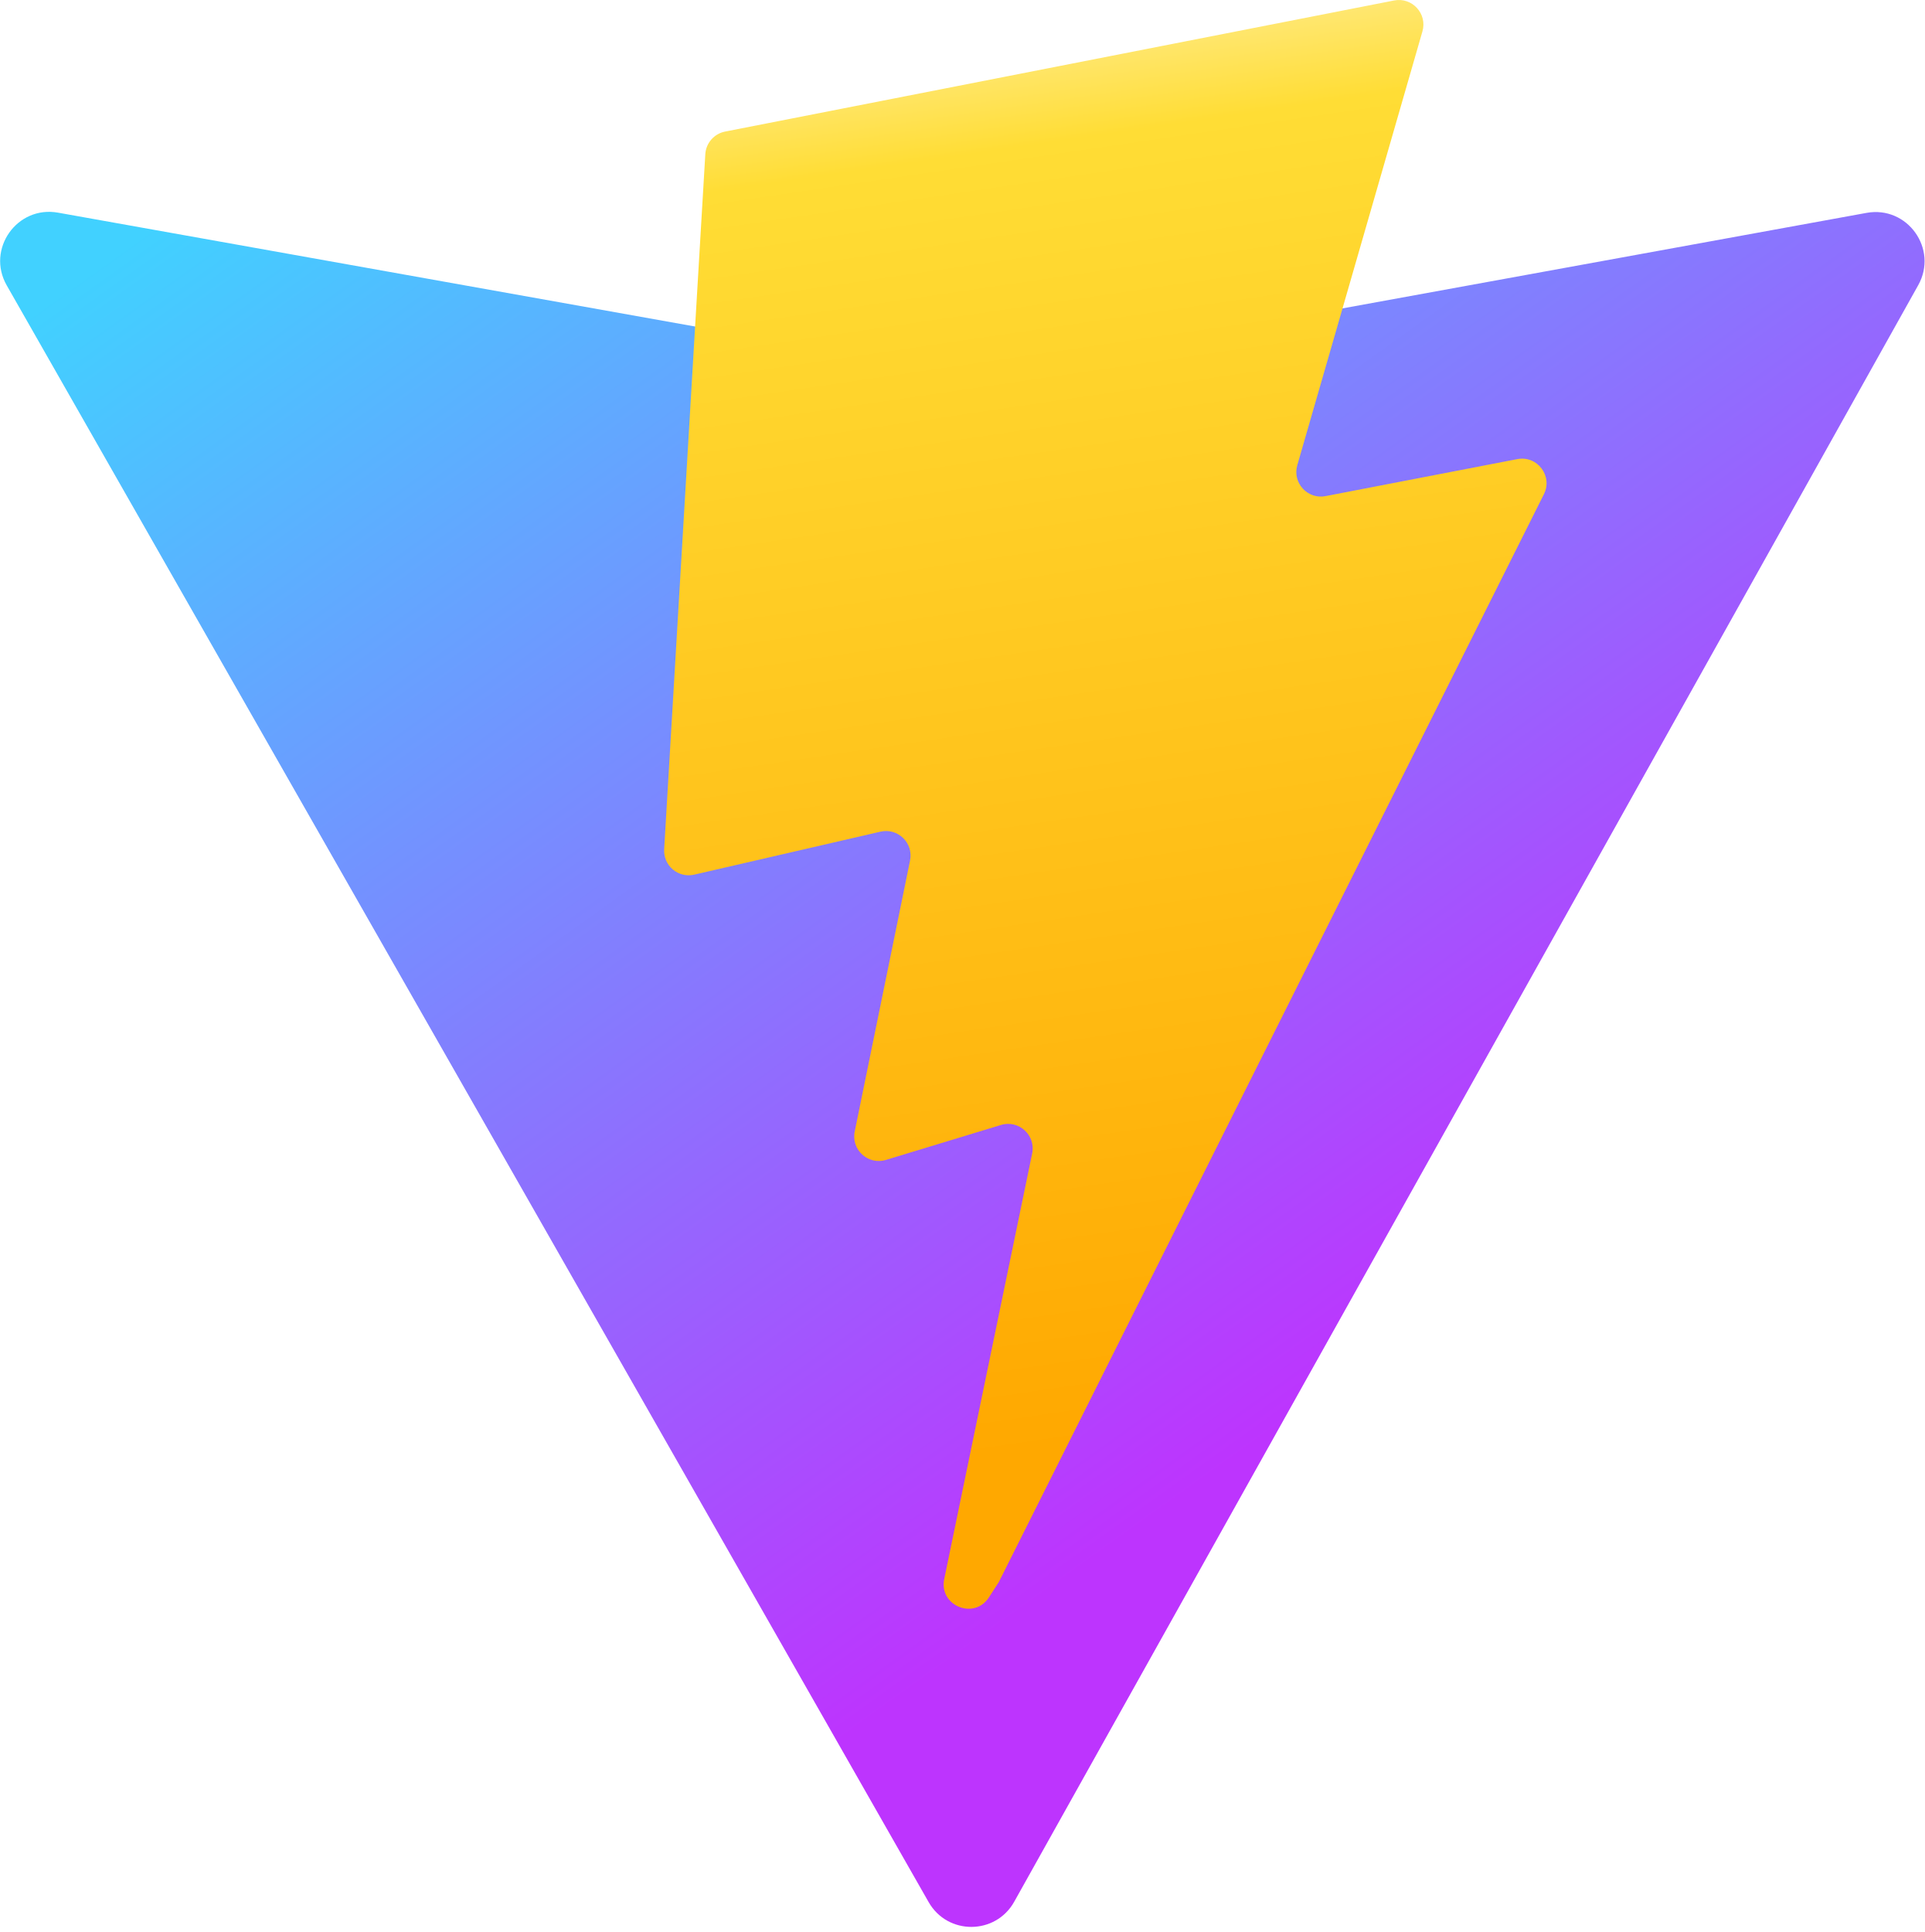
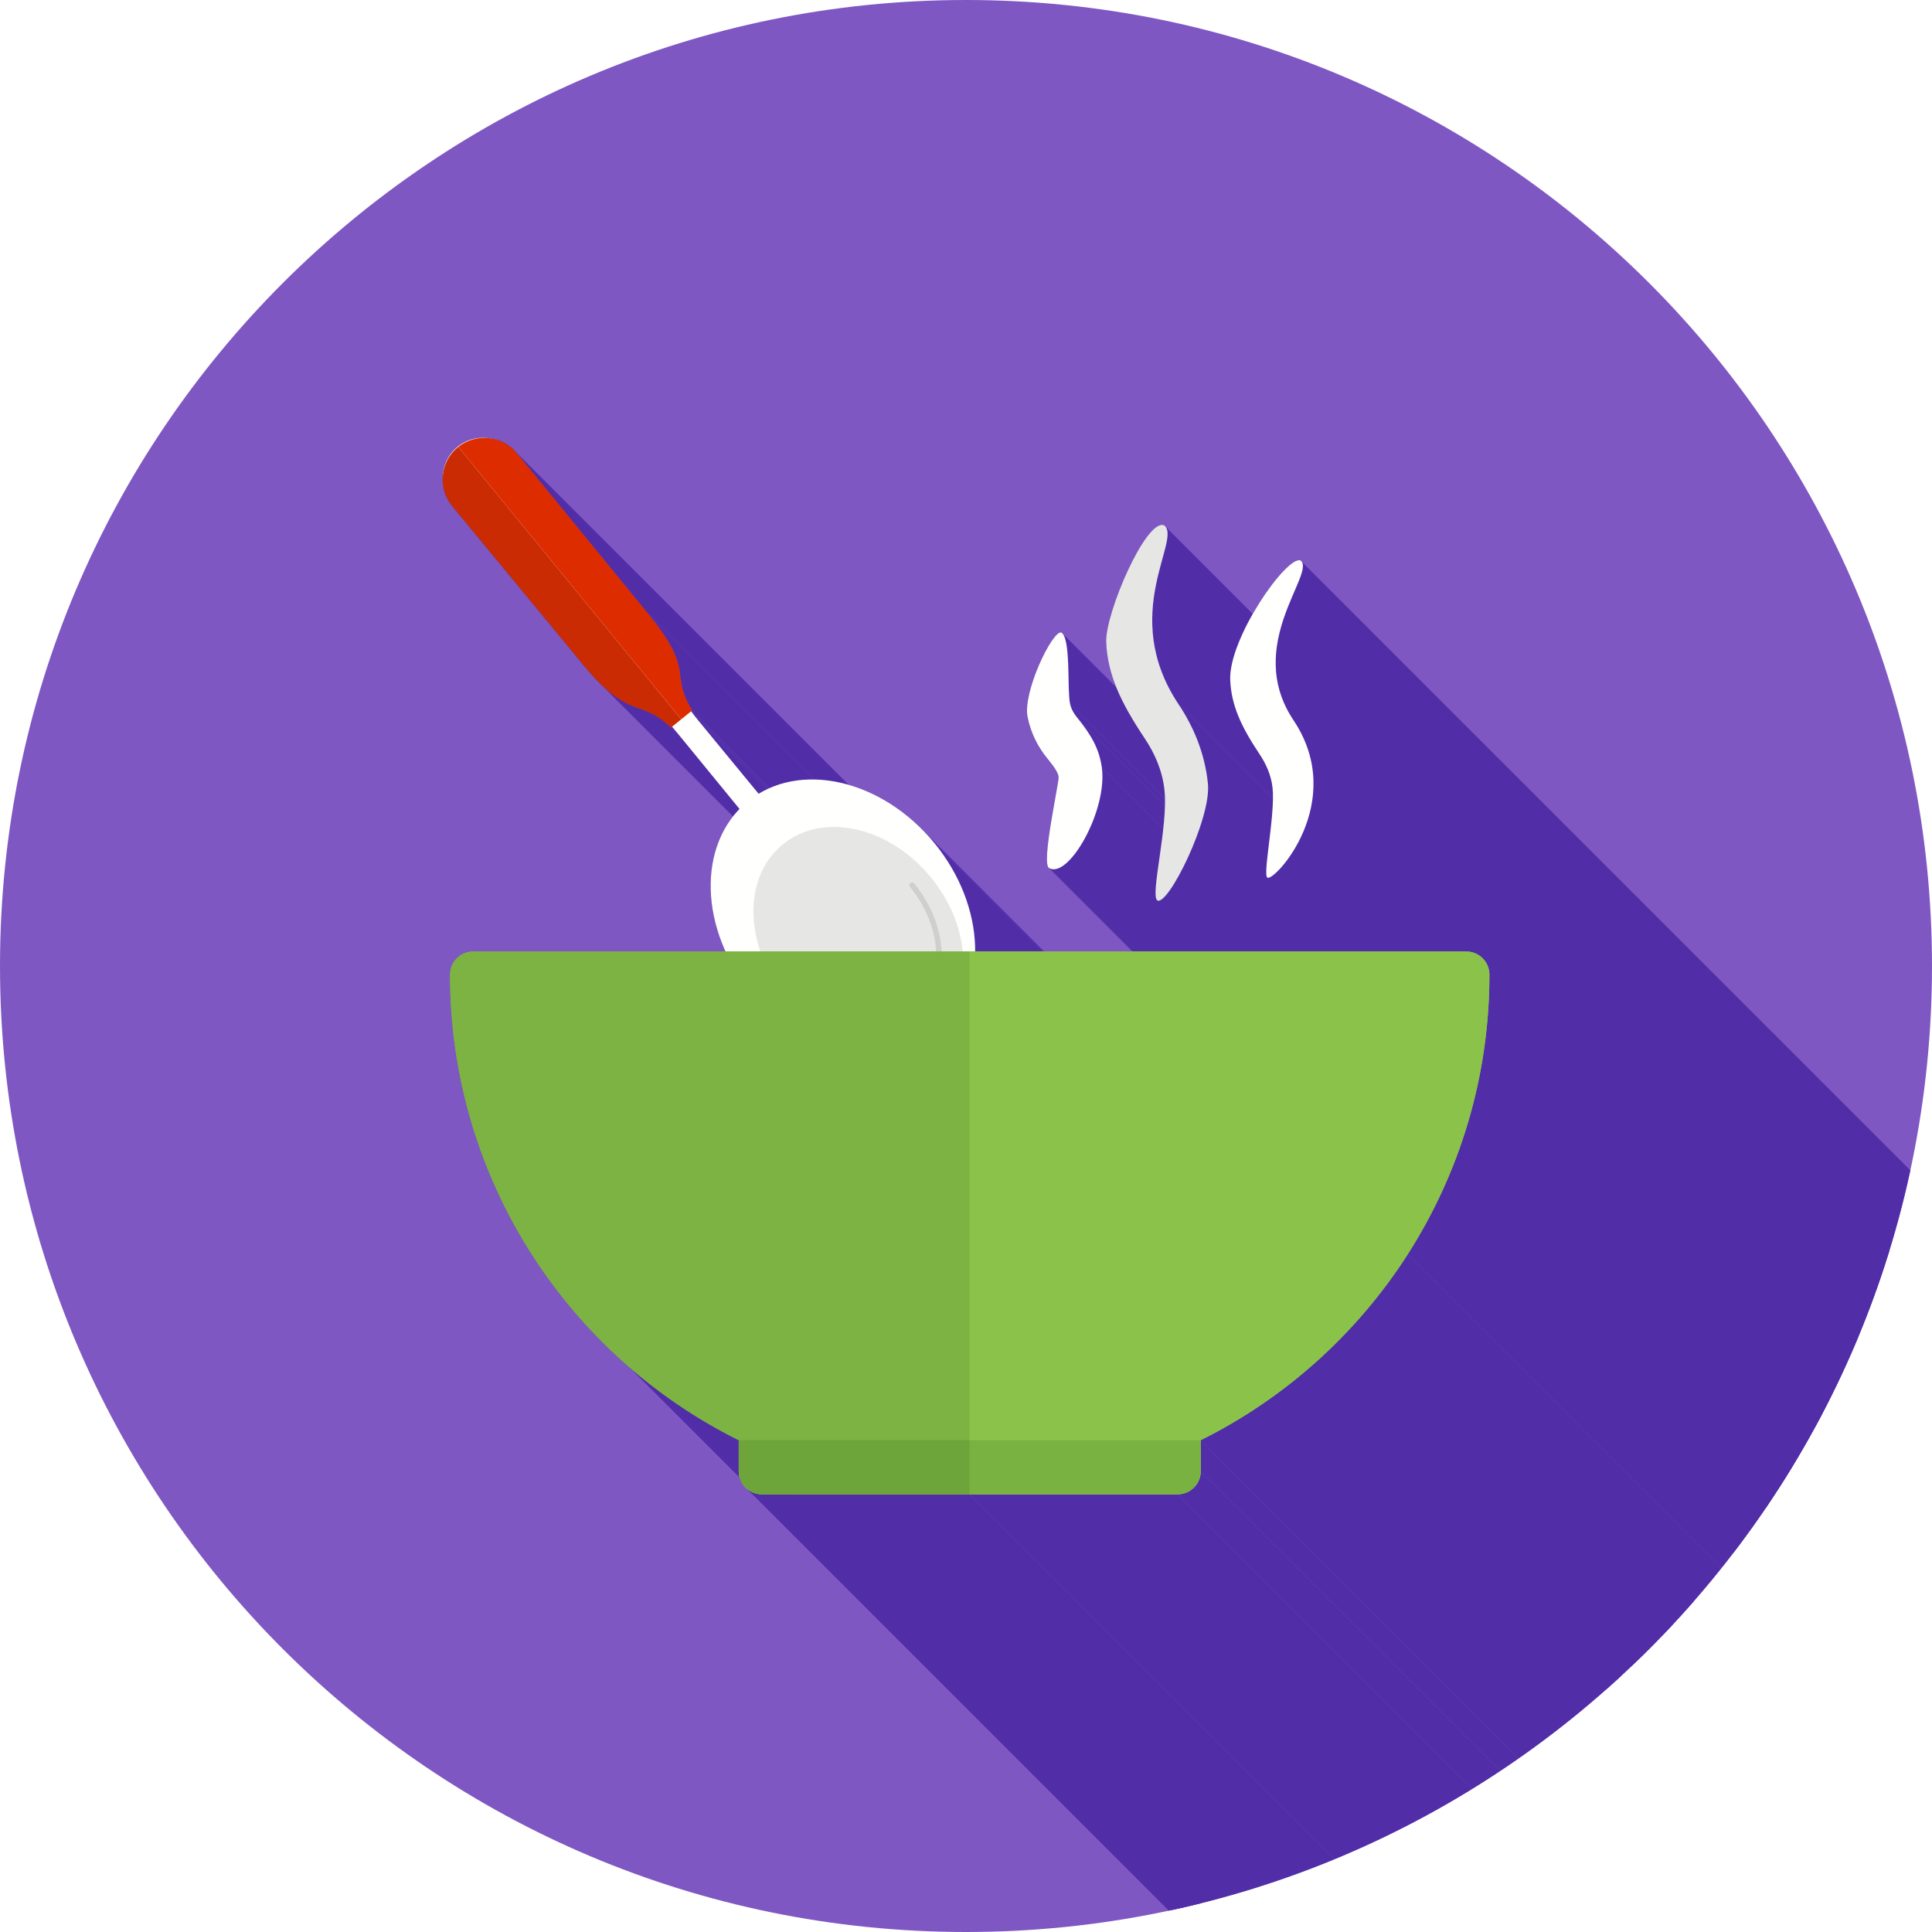
- <svg xmlns="http://www.w3.org/2000/svg" aria-hidden="true" role="img" class="iconify iconify--logos" width="31.88" height="32" preserveAspectRatio="xMidYMid meet" viewBox="0 0 256 257">
+ <svg xmlns="http://www.w3.org/2000/svg" xml:space="preserve" width="2048px" height="2048px" style="shape-rendering:geometricPrecision; text-rendering:geometricPrecision; image-rendering:optimizeQuality; fill-rule:evenodd; clip-rule:evenodd" viewBox="0 0 2048 2048">
  <defs>
-     <linearGradient id="IconifyId1813088fe1fbc01fb466" x1="-.828%" x2="57.636%" y1="7.652%" y2="78.411%">
-       <stop offset="0%" stop-color="#41D1FF" />
-       <stop offset="100%" stop-color="#BD34FE" />
-     </linearGradient>
-     <linearGradient id="IconifyId1813088fe1fbc01fb467" x1="43.376%" x2="50.316%" y1="2.242%" y2="89.03%">
-       <stop offset="0%" stop-color="#FFEA83" />
-       <stop offset="8.333%" stop-color="#FFDD35" />
-       <stop offset="100%" stop-color="#FFA800" />
-     </linearGradient>
+     <style type="text/css">
+    
+     .fil2 {fill:none}
+     .fil1 {fill:#512DA8}
+     .fil11 {fill:#6EA53B}
+     .fil12 {fill:#7AB242}
+     .fil9 {fill:#7CB342}
+     .fil0 {fill:#7E57C2}
+     .fil10 {fill:#8BC34A}
+     .fil5 {fill:#CA2B03}
+     .fil6 {fill:#DD2C00}
+     .fil8 {fill:#8BC34A;fill-rule:nonzero}
+     .fil7 {fill:#CFCFCF;fill-rule:nonzero}
+     .fil4 {fill:#E6E6E5;fill-rule:nonzero}
+     .fil3 {fill:#FFFFFE;fill-rule:nonzero}
+    
+   </style>
+     <clipPath id="id0">
+       <path d="M1024 -0.001c565.541,0 1024,458.461 1024,1024 0,565.541 -458.461,1024 -1024,1024 -565.541,0 -1024,-458.461 -1024,-1024 0,-565.541 458.461,-1024 1024,-1024z" />
+     </clipPath>
  </defs>
-   <path fill="url(#IconifyId1813088fe1fbc01fb466)" d="M255.153 37.938L134.897 252.976c-2.483 4.44-8.862 4.466-11.382.048L.875 37.958c-2.746-4.814 1.371-10.646 6.827-9.67l120.385 21.517a6.537 6.537 0 0 0 2.322-.004l117.867-21.483c5.438-.991 9.574 4.796 6.877 9.62Z" />
-   <path fill="url(#IconifyId1813088fe1fbc01fb467)" d="M185.432.063L96.44 17.501a3.268 3.268 0 0 0-2.634 3.014l-5.474 92.456a3.268 3.268 0 0 0 3.997 3.378l24.777-5.718c2.318-.535 4.413 1.507 3.936 3.838l-7.361 36.047c-.495 2.426 1.782 4.5 4.151 3.78l15.304-4.649c2.372-.72 4.652 1.36 4.15 3.788l-11.698 56.621c-.732 3.542 3.979 5.473 5.943 2.437l1.313-2.028l72.516-144.72c1.215-2.423-.88-5.186-3.54-4.672l-25.505 4.922c-2.396.462-4.435-1.77-3.759-4.114l16.646-57.705c.677-2.35-1.37-4.583-3.769-4.113Z" />
+   <g id="Layer_x0020_1">
+     <path class="fil0" d="M1024 -0.001c565.541,0 1024,458.461 1024,1024 0,565.541 -458.461,1024 -1024,1024 -565.541,0 -1024,-458.461 -1024,-1024 0,-565.541 458.461,-1024 1024,-1024z" />
+     <g style="clip-path:url(#id0)">
+       <g id="_517129624">
+         <g>
+           <path id="_4980812001" class="fil1" d="M1620.81 1609.5l0 0zm-1135.88 -1135.88l0 0z" />
+           <polygon id="_498081776" class="fil1" points="1235.52,558.308 2371.4,1694.19 2372.55,1696.08 2373.25,1698.35 2373.56,1700.97 2373.51,1703.94 2373.15,1707.25 2372.51,1710.89 2371.63,1714.85 2370.56,1719.12 2369.34,1723.7 2368,1728.57 2366.59,1733.73 2365.15,1739.16 2363.71,1744.86 2362.33,1750.82 2361.03,1757.02 2359.86,1763.47 2358.86,1770.14 2358.07,1777.04 2357.53,1784.15 2357.28,1791.46 2357.37,1798.96 2357.82,1806.65 2358.69,1814.52 2360.01,1822.55 2361.83,1830.74 2364.17,1839.07 2367.09,1847.55 2370.63,1856.15 2374.82,1864.88 2379.71,1873.71 2385.33,1882.65 1249.45,746.768 1243.82,737.829 1238.94,728.993 1234.75,720.269 1231.21,711.664 1228.29,703.19 1225.94,694.854 1224.13,686.666 1222.81,678.635 1221.94,670.771 1221.49,663.081 1221.4,655.576 1221.65,648.265 1222.19,641.157 1222.98,634.261 1223.98,627.585 1225.15,621.14 1226.45,614.934 1227.83,608.977 1229.27,603.278 1230.71,597.845 1232.12,592.688 1233.46,587.816 1234.68,583.238 1235.75,578.965 1236.62,575.004 1237.26,571.363 1237.63,568.054 1237.68,565.085 1237.37,562.464 1236.66,560.202 " />
+           <polygon id="_498081752" class="fil1" points="1125.84,671.086 2261.72,1806.97 2262.57,1807.91 2263.35,1809.11 2264.06,1810.54 2264.69,1812.18 2265.26,1814.03 2265.76,1816.07 2266.21,1818.28 2266.6,1820.64 2266.94,1823.15 2267.24,1825.77 2267.49,1828.51 2267.71,1831.33 2267.9,1834.24 2268.05,1837.2 2268.18,1840.21 2268.29,1843.25 2268.38,1846.3 2268.45,1849.35 2268.52,1852.39 2268.58,1855.38 2268.65,1858.33 2268.71,1861.22 2268.78,1864.02 2268.87,1866.72 2268.97,1869.31 2269.09,1871.78 2269.23,1874.1 2269.4,1876.26 2269.6,1878.24 2269.84,1880.03 2270.12,1881.62 1134.24,745.737 1133.96,744.152 1133.72,742.359 1133.52,740.376 1133.35,738.216 1133.2,735.896 1133.09,733.432 1132.99,730.84 1132.9,728.135 1132.83,725.333 1132.77,722.45 1132.7,719.501 1132.64,716.503 1132.57,713.471 1132.49,710.422 1132.4,707.369 1132.3,704.33 1132.17,701.32 1132.01,698.356 1131.83,695.453 1131.61,692.625 1131.36,689.89 1131.06,687.263 1130.72,684.76 1130.33,682.397 1129.88,680.189 1129.37,678.152 1128.81,676.302 1128.17,674.654 1127.47,673.225 1126.69,672.031 " />
+           <polygon id="_498081152" class="fil1" points="712.39,770.365 1848.27,1906.25 1847.18,1907.13 711.302,771.245 " />
+           <polygon id="_498081248" class="fil1" points="1272.79,1526.63 2408.67,2662.52 2408.67,2662.54 1272.79,1526.66 " />
+           <polygon id="_498082016" class="fil1" points="1272.79,1526.66 2408.67,2662.54 2408.67,2695.4 1272.79,1559.52 " />
+           <polygon id="_498082280" class="fil1" points="1272.79,1559.52 2408.67,2695.4 2408.54,2697.9 2408.17,2700.33 2407.57,2702.68 2406.75,2704.93 2405.71,2707.07 2404.49,2709.09 2403.08,2710.97 2401.5,2712.71 2399.76,2714.29 2397.87,2715.7 2395.85,2716.93 2393.71,2717.96 2391.47,2718.78 2389.12,2719.39 2386.69,2719.76 2384.18,2719.88 1248.3,1584 1250.81,1583.87 1253.24,1583.5 1255.58,1582.9 1257.83,1582.08 1259.97,1581.04 1261.99,1579.82 1263.88,1578.41 1265.62,1576.83 1267.2,1575.09 1268.61,1573.2 1269.83,1571.19 1270.86,1569.05 1271.69,1566.8 1272.29,1564.45 1272.66,1562.02 " />
+           <polygon id="_498081824" class="fil1" points="1248.3,1584 2384.18,2719.88 2163.83,2719.88 1027.94,1584 " />
+           <polygon id="_498082136" class="fil1" points="783.102,1526.63 1918.98,2662.52 1910.6,2658.26 1902.31,2653.87 1894.1,2649.34 1885.97,2644.68 1877.94,2639.88 1869.99,2634.95 1862.13,2629.9 1854.36,2624.71 1846.69,2619.4 1839.12,2613.96 1831.64,2608.39 1824.25,2602.71 1816.97,2596.9 1809.79,2590.97 1802.71,2584.92 666.831,1449.04 673.909,1455.09 681.09,1461.01 688.373,1466.82 695.755,1472.51 703.235,1478.07 710.812,1483.51 718.483,1488.83 726.249,1494.01 734.106,1499.07 742.055,1504 750.093,1508.8 758.218,1513.46 766.429,1517.99 774.723,1522.38 " />
+           <polygon id="_498081944" class="fil1" points="807.586,1584 1943.47,2719.88 1940.96,2719.76 1938.53,2719.39 1936.19,2718.78 1933.94,2717.96 1931.8,2716.93 1929.78,2715.7 1927.89,2714.29 792.012,1578.41 793.897,1579.82 795.916,1581.04 798.056,1582.08 800.305,1582.9 802.652,1583.5 805.083,1583.87 " />
+           <polygon id="_498082064" class="fil1" points="1027.94,1584 2163.83,2719.88 1943.47,2719.88 807.586,1584 " />
+           <polygon id="_498082112" class="fil1" points="711.302,771.245 1847.18,1907.13 1844.15,1904.34 1841.24,1901.85 1838.43,1899.64 1835.72,1897.67 1833.09,1895.93 1830.53,1894.39 1828.04,1893.02 1825.59,1891.79 1823.19,1890.69 1820.81,1889.69 1818.46,1888.76 1816.11,1887.87 1813.76,1887.01 1811.4,1886.14 1809.01,1885.24 1806.58,1884.29 1804.12,1883.26 1801.59,1882.12 1799,1880.85 1796.33,1879.42 1793.57,1877.81 1790.71,1875.99 1787.75,1873.94 1784.66,1871.63 1781.44,1869.04 1778.08,1866.14 1774.56,1862.91 1770.88,1859.32 634.999,723.434 638.678,727.027 642.194,730.261 645.557,733.16 648.776,735.752 651.865,738.058 654.833,740.109 657.691,741.925 660.449,743.535 663.119,744.963 665.711,746.234 668.236,747.374 670.704,748.407 673.127,749.362 675.514,750.259 677.879,751.129 680.229,751.992 682.576,752.878 684.932,753.808 687.306,754.811 689.711,755.912 692.156,757.133 694.652,758.503 697.21,760.047 699.839,761.788 702.553,763.753 705.361,765.968 708.273,768.456 " />
+           <polygon id="_498082400" class="fil1" points="544.369,476.548 1680.25,1612.43 1681.8,1614.03 1683.26,1615.73 547.383,479.849 545.915,478.151 " />
+           <polygon id="_498082088" class="fil1" points="547.383,479.849 1683.26,1615.73 1823.05,1786.55 687.169,650.669 " />
+           <polygon id="_498082520" class="fil1" points="687.169,650.669 1823.05,1786.55 1827.58,1792.19 1831.67,1797.49 1835.34,1802.47 1838.62,1807.15 1841.53,1811.54 1844.09,1815.66 1846.34,1819.53 1848.29,1823.18 1849.96,1826.61 1851.39,1829.84 1852.6,1832.9 1853.61,1835.81 1854.45,1838.57 1855.13,1841.22 1855.69,1843.76 1856.15,1846.21 1856.53,1848.6 1856.86,1850.94 1857.17,1853.26 1857.47,1855.56 1857.79,1857.86 1858.15,1860.2 1858.59,1862.57 1859.12,1865.01 1859.77,1867.53 1860.56,1870.15 1861.52,1872.88 1862.67,1875.75 1864.03,1878.77 1865.64,1881.96 1867.51,1885.34 1869.67,1888.93 733.792,753.049 731.632,749.46 729.76,746.078 728.154,742.886 726.787,739.864 725.638,736.997 724.679,734.264 723.888,731.647 723.239,729.129 722.709,726.692 722.273,724.315 721.907,721.982 721.587,719.675 721.287,717.374 720.983,715.061 720.653,712.719 720.27,710.33 719.81,707.873 719.251,705.334 718.564,702.69 717.729,699.925 716.721,697.022 715.514,693.962 714.083,690.725 712.406,687.295 710.457,683.651 708.213,679.777 705.649,675.655 702.739,671.265 699.461,666.59 695.79,661.61 691.7,656.31 " />
+           <polygon id="_498082568" class="fil1" points="733.792,753.049 1869.67,1888.93 1868.48,1889.9 732.597,754.016 " />
+           <polygon id="_498083312" class="fil1" points="732.597,754.016 1868.48,1889.9 1869.31,1891.02 1870.18,1892.16 1871.06,1893.32 1871.98,1894.5 1872.92,1895.7 1873.89,1896.92 1874.89,1898.16 1875.91,1899.42 740.032,763.541 739.006,762.279 738.009,761.039 737.039,759.819 736.097,758.62 735.182,757.44 734.294,756.279 733.433,755.138 " />
+           <polygon id="_498083000" class="fil1" points="740.032,763.541 1875.91,1899.42 1940,1977.3 804.122,841.416 " />
+           <polygon id="_498082616" class="fil1" points="977.12,878.904 2113,2014.79 2115.77,2017.62 2118.51,2020.53 2121.2,2023.51 2123.84,2026.55 2126.44,2029.67 990.561,893.783 987.961,890.669 985.315,887.624 982.626,884.648 979.893,881.741 " />
+           <polygon id="_498082712" class="fil1" points="990.561,893.783 2126.44,2029.67 2128.98,2032.83 2131.44,2036.03 2133.83,2039.25 2136.14,2042.5 2138.37,2045.78 2140.52,2049.09 2142.6,2052.42 2144.6,2055.77 2146.53,2059.14 2148.38,2062.53 2150.15,2065.93 2151.84,2069.35 2153.46,2072.79 2155,2076.24 2156.47,2079.7 2157.85,2083.16 2159.16,2086.64 2160.4,2090.12 2161.55,2093.61 2162.63,2097.09 2163.63,2100.59 2164.55,2104.08 2165.4,2107.56 2166.16,2111.05 2166.86,2114.53 2167.47,2118 2168,2121.47 2168.46,2124.92 2168.84,2128.37 2169.14,2131.8 2169.37,2135.22 2169.51,2138.62 1033.63,1002.74 1033.48,999.335 1033.26,995.918 1032.96,992.486 1032.58,989.042 1032.12,985.586 1031.59,982.12 1030.97,978.647 1030.28,975.166 1029.52,971.682 1028.67,968.193 1027.75,964.703 1026.75,961.213 1025.67,957.724 1024.51,954.238 1023.28,950.756 1021.97,947.281 1020.59,943.814 1019.12,940.355 1017.58,936.907 1015.96,933.472 1014.27,930.05 1012.5,926.644 1010.65,923.255 1008.72,919.886 1006.72,916.535 1004.64,913.207 1002.49,909.902 1000.26,906.622 997.946,903.369 995.56,900.144 993.099,896.948 " />
+           <polygon id="_498082808" class="fil1" points="1033.63,1002.74 2169.51,2138.62 2169.53,2139.36 2169.55,2140.09 2169.57,2140.83 2169.58,2141.57 2169.58,2142.3 2169.59,2143.04 2169.59,2143.77 2169.58,2144.5 1033.7,1008.62 1033.7,1007.89 1033.7,1007.15 1033.7,1006.42 1033.69,1005.68 1033.68,1004.95 1033.67,1004.21 1033.65,1003.47 " />
+           <polygon id="_498083168" class="fil1" points="1492.22,1329.65 2628.1,2465.53 2623,2473.36 2617.77,2481.09 2612.41,2488.72 2606.93,2496.27 2601.32,2503.71 2595.59,2511.06 2589.74,2518.3 2583.78,2525.45 2577.69,2532.49 2571.49,2539.42 2565.17,2546.25 2558.74,2552.98 2552.2,2559.59 2545.55,2566.09 2538.78,2572.48 2531.92,2578.76 2524.94,2584.92 2517.86,2590.97 2510.68,2596.9 2503.4,2602.71 2496.02,2608.39 2488.54,2613.96 2480.96,2619.4 2473.29,2624.71 2465.52,2629.9 2457.67,2634.95 2449.72,2639.88 2441.68,2644.68 2433.55,2649.34 2425.34,2653.87 2417.05,2658.26 2408.67,2662.52 1272.79,1526.63 1281.17,1522.38 1289.46,1517.99 1297.67,1513.46 1305.8,1508.8 1313.84,1504 1321.78,1499.07 1329.64,1494.01 1337.41,1488.83 1345.08,1483.51 1352.66,1478.07 1360.14,1472.51 1367.52,1466.82 1374.8,1461.01 1381.98,1455.09 1389.06,1449.04 1396.03,1442.88 1402.9,1436.6 1409.66,1430.21 1416.32,1423.71 1422.86,1417.09 1429.29,1410.37 1435.61,1403.54 1441.81,1396.6 1447.9,1389.56 1453.86,1382.42 1459.71,1375.17 1465.44,1367.83 1471.05,1360.38 1476.53,1352.84 1481.89,1345.2 1487.12,1337.47 " />
+           <polygon id="_498082976" class="fil1" points="1167.91,813.125 2303.79,1949.01 2304.27,1953.34 2304.48,1957.8 2304.43,1962.39 2304.14,1967.08 2303.62,1971.84 2302.89,1976.67 2301.95,1981.53 2300.81,1986.41 2299.5,1991.29 2298.02,1996.14 2296.39,2000.96 2294.61,2005.71 2292.7,2010.37 2290.68,2014.94 2288.55,2019.38 2286.33,2023.67 2284.03,2027.8 2281.66,2031.75 2279.24,2035.49 2276.77,2039.01 2274.28,2042.28 2271.77,2045.28 2269.25,2048 2266.74,2050.42 2264.25,2052.51 2261.8,2054.25 2259.39,2055.62 2257.03,2056.61 2254.75,2057.19 2252.55,2057.34 2250.45,2057.04 2248.45,2056.28 1112.57,920.397 1114.57,921.161 1116.67,921.458 1118.87,921.305 1121.15,920.726 1123.5,919.739 1125.92,918.364 1128.37,916.624 1130.86,914.537 1133.37,912.122 1135.88,909.402 1138.4,906.396 1140.89,903.125 1143.36,899.609 1145.78,895.867 1148.15,891.92 1150.45,887.788 1152.67,883.494 1154.8,879.054 1156.82,874.491 1158.73,869.824 1160.51,865.074 1162.14,860.261 1163.62,855.406 1164.93,850.528 1166.07,845.648 1167.01,840.785 1167.74,835.961 1168.26,831.196 1168.55,826.509 1168.59,821.921 1168.38,817.453 " />
+           <polygon id="_498083024" class="fil1" points="1134.24,745.737 2270.12,1881.62 2270.35,1882.66 2270.62,1883.69 2270.94,1884.71 2271.29,1885.72 2271.67,1886.71 2272.09,1887.69 2272.54,1888.65 2273.02,1889.6 2273.53,1890.54 2274.06,1891.46 2274.62,1892.36 2275.21,1893.25 2275.81,1894.13 2276.43,1894.99 2277.08,1895.83 2277.74,1896.65 1141.86,760.771 1141.2,759.947 1140.55,759.105 1139.93,758.246 1139.32,757.372 1138.74,756.481 1138.18,755.575 1137.64,754.655 1137.14,753.72 1136.66,752.769 1136.21,751.805 1135.79,750.826 1135.4,749.834 1135.05,748.829 1134.74,747.811 1134.47,746.78 " />
+           <polygon id="_498083144" class="fil1" points="1141.86,760.771 2277.74,1896.65 2279.13,1898.37 2280.47,1900.06 2281.78,1901.74 2283.05,1903.4 2284.29,1905.04 2285.48,1906.67 2286.64,1908.28 2287.75,1909.89 2288.83,1911.48 2289.88,1913.07 2290.88,1914.65 2291.85,1916.22 2292.78,1917.79 2293.67,1919.36 2294.53,1920.93 2295.35,1922.5 2296.14,1924.07 2296.89,1925.65 2297.6,1927.23 2298.28,1928.82 2298.93,1930.42 2299.54,1932.03 2300.11,1933.65 2300.66,1935.28 2301.16,1936.93 2301.64,1938.59 2302.08,1940.28 2302.49,1941.98 2302.86,1943.7 2303.2,1945.44 2303.51,1947.21 2303.79,1949.01 1167.91,813.125 1167.63,811.331 1167.32,809.561 1166.98,807.817 1166.61,806.095 1166.2,804.393 1165.76,802.711 1165.28,801.047 1164.77,799.398 1164.23,797.766 1163.66,796.145 1163.05,794.538 1162.4,792.94 1161.72,791.35 1161.01,789.767 1160.26,788.192 1159.47,786.618 1158.65,785.049 1157.79,783.48 1156.9,781.91 1155.97,780.34 1155,778.765 1153.99,777.185 1152.95,775.599 1151.87,774.004 1150.75,772.399 1149.6,770.784 1148.41,769.156 1147.17,767.514 1145.9,765.856 1144.59,764.18 1143.24,762.486 " />
+           <polygon id="_498083480" class="fil1" points="1379.86,595.406 2515.74,1731.29 2516.6,1733.02 2516.98,1735.1 2516.93,1737.53 2516.48,1740.29 2515.68,1743.38 2514.56,1746.77 2513.17,1750.46 2511.56,1754.45 2509.76,1758.7 2507.81,1763.23 2505.76,1768 2503.64,1773.02 2501.51,1778.27 2499.39,1783.74 2497.34,1789.42 2495.39,1795.29 2493.59,1801.35 2491.98,1807.58 2490.59,1813.98 2489.48,1820.53 2488.68,1827.22 2488.23,1834.03 2488.18,1840.97 2488.56,1848.01 2489.43,1855.14 2490.82,1862.36 2492.76,1869.65 2495.32,1877 2498.51,1884.4 2502.4,1891.83 2507.01,1899.3 1371.13,763.414 1366.52,755.951 1362.63,748.514 1359.43,741.115 1356.88,733.765 1354.93,726.475 1353.55,719.258 1352.68,712.124 1352.3,705.083 1352.35,698.15 1352.8,691.333 1353.6,684.645 1354.71,678.097 1356.1,671.701 1357.71,665.468 1359.51,659.408 1361.46,653.534 1363.51,647.856 1365.62,642.388 1367.76,637.138 1369.87,632.119 1371.93,627.343 1373.87,622.821 1375.68,618.563 1377.29,614.581 1378.68,610.888 1379.8,607.493 1380.6,604.41 1381.05,601.648 1381.1,599.219 1380.72,597.134 " />
+           <polygon id="_498083864" class="fil1" points="1249.45,746.768 2385.33,1882.65 2386.76,1884.83 2388.18,1887.04 2389.58,1889.27 2390.95,1891.54 2392.3,1893.83 2393.62,1896.15 2394.92,1898.5 2396.2,1900.88 2397.44,1903.29 2398.66,1905.72 2399.85,1908.19 2401.01,1910.68 2402.14,1913.2 2403.24,1915.75 2404.3,1918.33 2405.33,1920.94 2406.33,1923.57 2407.28,1926.23 2408.2,1928.92 2409.09,1931.64 2409.93,1934.39 2410.73,1937.17 2411.5,1939.97 2412.21,1942.8 2412.89,1945.66 2413.52,1948.55 2414.11,1951.46 2414.65,1954.4 2415.15,1957.38 2415.59,1960.37 2415.99,1963.4 2416.33,1966.45 1280.45,830.571 1280.11,827.518 1279.71,824.492 1279.26,821.493 1278.77,818.522 1278.23,815.58 1277.64,812.665 1277.01,809.777 1276.33,806.919 1275.61,804.088 1274.85,801.284 1274.05,798.508 1273.21,795.761 1272.32,793.042 1271.4,790.352 1270.44,787.688 1269.45,785.055 1268.42,782.448 1267.36,779.869 1266.26,777.319 1265.13,774.799 1263.97,772.306 1262.78,769.841 1261.56,767.405 1260.32,764.997 1259.04,762.618 1257.74,760.268 1256.42,757.946 1255.07,755.653 1253.69,753.388 1252.3,751.153 1250.88,748.946 " />
+           <polygon id="_498084008" class="fil1" points="1112.57,920.397 2248.45,2056.28 2247.6,2055.85 1111.72,919.97 " />
+           <polygon id="_498083840" class="fil1" points="1280.45,830.571 2416.33,1966.45 2416.55,1970.08 2416.49,1974.01 2416.17,1978.22 2415.6,1982.67 2414.8,1987.33 2413.78,1992.19 2412.56,1997.21 2411.16,2002.35 2409.59,2007.6 2407.87,2012.92 2406.01,2018.29 2404.02,2023.67 2401.93,2029.04 2399.75,2034.36 2397.49,2039.62 2395.17,2044.78 2392.81,2049.81 2390.42,2054.68 2388.02,2059.37 2385.62,2063.84 2383.23,2068.07 2380.88,2072.03 2378.58,2075.69 2376.35,2079.02 2374.19,2081.99 2372.13,2084.57 2370.18,2086.74 2368.36,2088.47 2366.68,2089.72 2365.16,2090.47 2363.81,2090.69 2362.65,2090.36 1226.77,954.474 1227.93,954.812 1229.28,954.591 1230.8,953.84 1232.48,952.587 1234.3,950.861 1236.25,948.692 1238.31,946.106 1240.46,943.135 1242.7,939.806 1245,936.147 1247.35,932.188 1249.73,927.959 1252.14,923.485 1254.54,918.798 1256.93,913.925 1259.29,908.896 1261.61,903.738 1263.87,898.482 1266.05,893.155 1268.14,887.786 1270.12,882.405 1271.99,877.039 1273.71,871.717 1275.28,866.469 1276.68,861.323 1277.9,856.308 1278.92,851.451 1279.72,846.785 1280.29,842.333 1280.61,838.129 1280.67,834.198 " />
+           <polygon id="_498083720" class="fil1" points="1343.46,930.304 2479.34,2066.19 2478.91,2065.72 1343.03,929.842 " />
+           <polygon id="_498083696" class="fil1" points="1371.13,763.414 2507.01,1899.3 2512.06,1907.44 2516.35,1915.55 2519.91,1923.62 2522.79,1931.63 2525.02,1939.57 2526.64,1947.41 2527.68,1955.15 2528.19,1962.76 2528.2,1970.22 2527.76,1977.54 2526.89,1984.68 2525.65,1991.63 2524.06,1998.37 2522.16,2004.9 2520,2011.19 2517.61,2017.22 2515.02,2022.99 2512.29,2028.47 2509.44,2033.64 2506.51,2038.51 2503.55,2043.03 2500.59,2047.21 2497.66,2051.02 2494.81,2054.45 2492.08,2057.48 2489.49,2060.09 2487.1,2062.28 2484.94,2064.02 2483.04,2065.29 2481.45,2066.09 2480.21,2066.39 2479.34,2066.19 1343.46,930.304 1344.32,930.512 1345.57,930.21 1347.16,929.413 1349.06,928.136 1351.22,926.397 1353.61,924.212 1356.19,921.596 1358.93,918.565 1361.78,915.137 1364.71,911.326 1367.67,907.149 1370.63,902.623 1373.56,897.763 1376.41,892.583 1379.14,887.104 1381.73,881.339 1384.12,875.304 1386.28,869.017 1388.18,862.491 1389.77,855.745 1391.01,848.794 1391.88,841.654 1392.32,834.342 1392.31,826.873 1391.8,819.263 1390.75,811.529 1389.14,803.686 1386.91,795.752 1384.03,787.742 1380.47,779.671 1376.18,771.557 " />
+           <polygon id="_498084056" class="fil1" points="1578.84,1033.1 2714.72,2168.99 2714.63,2179.19 2714.35,2189.35 2713.89,2199.47 2713.25,2209.54 2712.43,2219.56 2711.43,2229.53 2710.25,2239.44 2708.9,2249.3 2707.37,2259.11 2705.68,2268.86 2703.81,2278.55 2701.77,2288.17 2699.57,2297.74 2697.2,2307.24 2694.67,2316.68 2691.97,2326.05 2689.12,2335.35 2686.1,2344.58 2682.93,2353.74 2679.6,2362.82 2676.12,2371.83 2672.49,2380.77 2668.7,2389.62 2664.77,2398.4 2660.68,2407.09 2656.45,2415.7 2652.08,2424.23 2647.56,2432.67 2642.91,2441.02 2638.11,2449.28 2633.17,2457.45 2628.1,2465.53 1492.22,1329.65 1497.29,1321.57 1502.23,1313.4 1507.02,1305.14 1511.68,1296.79 1516.2,1288.35 1520.57,1279.82 1524.8,1271.21 1528.89,1262.51 1532.82,1253.74 1536.61,1244.88 1540.24,1235.95 1543.72,1226.94 1547.05,1217.85 1550.22,1208.7 1553.24,1199.46 1556.09,1190.16 1558.79,1180.8 1561.32,1171.36 1563.69,1161.86 1565.89,1152.29 1567.93,1142.66 1569.79,1132.97 1571.49,1123.23 1573.02,1113.42 1574.37,1103.56 1575.55,1093.64 1576.55,1083.68 1577.37,1073.66 1578.01,1063.59 1578.47,1053.47 1578.75,1043.31 " />
+           <polygon id="_498083336" class="fil1" points="1573.25,1017.53 2709.13,2153.41 2710.54,2155.3 2711.77,2157.31 2712.8,2159.45 2713.62,2161.7 2714.23,2164.05 2714.6,2166.48 2714.72,2168.99 1578.84,1033.1 1578.72,1030.6 1578.34,1028.17 1577.74,1025.82 1576.92,1023.57 1575.89,1021.43 1574.66,1019.41 " />
+         </g>
+         <path id="_517129240" class="fil1" d="M484.93 473.621l0 0zm906.062 534.996l163.365 0c13.521,0 24.484,10.964 24.484,24.485 0,109.109 -31.791,210.873 -86.626,296.547 -53.724,83.94 -129.619,152.346 -219.428,196.983l0 0.026 0 32.857c0,13.521 -10.963,24.484 -24.485,24.484l-220.358 0 -220.358 0c-13.523,0 -24.484,-10.963 -24.484,-24.484l0 -32.857 0 -0.026c-89.809,-44.637 -165.704,-113.043 -219.428,-196.983 -54.835,-85.674 -86.626,-187.438 -86.626,-296.547 0,-13.521 10.963,-24.485 24.484,-24.485l267.515 0c-9.746,-21.526 -14.982,-43.753 -15.651,-64.955 -1.049,-33.237 9.053,-64.032 30.5,-86.151l-66.257 -80.969c-1.811,-2.213 -3.559,-4.267 -5.25,-6.177l-1.088 0.88c-32.955,-31.435 -44.347,-7.369 -92.875,-66.286l-139.336 -168.83c-7.863,-9.568 -10.981,-21.563 -9.628,-33.06 0.948,-11.111 6.191,-21.858 15.469,-29.45 9.099,-7.444 20.404,-10.493 31.286,-9.406 0.298,0.03 0.595,0.063 0.892,0.098 11.545,0.932 22.657,6.231 30.274,15.539l139.786 170.819c50.777,62.052 21.95,62.917 46.623,102.38l-1.195 0.967c2.194,2.968 4.661,6.133 7.435,9.524l64.09 77.875c25.511,-15.418 56.747,-18.785 88.161,-11.407 35.251,8.28 70.795,30.192 98.277,63.775 27.482,33.582 41.928,72.761 43.07,108.953 0.063,1.969 0.085,3.93 0.069,5.881l132.751 0 119.156 0 105.386 0zm-157.088 -451.828c19.963,14.152 -48.494,94.123 15.542,189.978 15.421,23.079 27.587,51.084 31.005,83.803 3.862,36.973 -42.395,130.591 -53.679,123.904 -7.743,-5.49 11.674,-78.117 7.638,-116.752 -2.156,-20.65 -10.352,-39.1 -20.813,-54.756 -26.081,-39.039 -39.441,-68.12 -40.989,-101.949 -1.395,-30.454 42.177,-131.565 61.296,-124.227zm70.185 164.303c-2.021,-44.113 59.471,-131.958 74.388,-127.049 17.663,12.522 -60.598,89.66 -7.346,169.37 58.09,86.94 -20.613,171.895 -27.672,166.89 -5.159,-3.057 8.472,-66.758 5.53,-94.941 -1.393,-13.33 -6.796,-25.41 -13.707,-35.751 -19.817,-29.663 -29.978,-51.996 -31.193,-78.52zm-136.181 92.032c6.554,45.354 -34.668,117.992 -55.337,107.273 -10.03,-1.876 10.429,-91.363 9.601,-97.091 -0.639,-4.424 -4.573,-10.293 -12.145,-19.569 -9.248,-11.327 -17.111,-25.744 -20.748,-43.694 -5.327,-26.289 26.042,-91.432 35.618,-89.636 10.473,5.769 6.148,59.583 9.339,75.33 1.133,5.596 4.063,10.68 7.619,15.034 15.025,18.403 23.267,33.073 26.053,52.354z" />
+       </g>
+     </g>
+     <path class="fil2" d="M1024 -0.001c565.541,0 1024,458.461 1024,1024 0,565.541 -458.461,1024 -1024,1024 -565.541,0 -1024,-458.461 -1024,-1024 0,-565.541 458.461,-1024 1024,-1024z" />
+     <path class="fil3" d="M807.187 845.14c4.47,5.463 3.252,13.475 -2.211,17.946 -5.464,4.47 -13.518,3.666 -17.988,-1.796l-69.349 -84.746c-43.467,-53.117 -50.588,-14.755 -103.776,-79.331l-134.936 -163.5 0 0c-7.446,-9.099 -10.494,-20.404 -9.407,-31.285 1.088,-10.883 6.313,-21.36 15.411,-28.805l0 -0.001 0.001 0c9.099,-7.446 20.404,-10.494 31.285,-9.407 10.883,1.088 21.402,5.898 28.847,14.996l135.371 165.425c56.459,68.994 11.296,59.88 59.597,118.906l67.155 81.599z" />
+     <path class="fil3" d="M994.599 1096.73c27.293,-22.334 40.211,-56.617 39.032,-93.99 -1.141,-36.194 -15.589,-75.371 -43.069,-108.953l-0.001 0c-27.481,-33.582 -63.026,-55.495 -98.277,-63.775 -36.399,-8.55 -72.561,-2.672 -99.853,19.663l-0.001 0c-27.293,22.335 -40.211,56.618 -39.032,93.991 1.142,36.193 15.589,75.37 43.07,108.952 27.481,33.582 63.025,55.495 98.277,63.775 36.4,8.55 72.561,2.672 99.854,-19.663z" />
+     <path class="fil4" d="M990.152 1091.29c21.664,-17.728 31.917,-44.942 30.982,-74.607 -0.906,-28.729 -12.374,-59.828 -34.187,-86.483l-0.001 -0.001c-21.814,-26.656 -50.027,-44.05 -78.008,-50.622 -28.893,-6.787 -57.598,-2.12 -79.261,15.607l0 0.001c-21.665,17.728 -31.918,44.941 -30.983,74.607 0.906,28.729 12.374,59.826 34.187,86.483 21.814,26.656 50.028,44.05 78.01,50.623 28.895,6.787 57.598,2.12 79.263,-15.608z" />
+     <path class="fil5" d="M722.125 762.488l-10.822 8.757c-32.956,-31.435 -44.347,-7.368 -92.876,-66.286l-139.336 -168.83c-15.361,-18.693 -12.613,-46.656 6.201,-62.052 0.164,-0.133 0.331,-0.265 0.496,-0.396l236.338 288.807z" />
+     <path class="fil6" d="M733.791 753.049l-11.432 9.25 -0.234 0.189 -236.338 -288.807 0.037 -0.028c18.731,-14.845 46.752,-11.9 61.559,6.197l139.786 170.818c50.778,62.052 21.95,62.917 46.622,102.38z" />
+     <path class="fil7" d="M971.357 1074.69c-1.244,1.017 -3.077,0.834 -4.094,-0.41 -1.017,-1.243 -0.834,-3.076 0.409,-4.093 8.465,-6.927 14.747,-15.679 18.863,-25.592 4.309,-10.377 6.261,-22.024 5.877,-34.187 -0.374,-11.849 -2.975,-24.215 -7.778,-36.367 -4.63,-11.712 -11.317,-23.225 -20.04,-33.885 -1.017,-1.243 -0.834,-3.076 0.409,-4.093 1.243,-1.018 3.077,-0.834 4.094,0.409 9.093,11.112 16.079,23.154 20.935,35.435 5.047,12.769 7.781,25.801 8.176,38.326 0.41,13.004 -1.682,25.467 -6.3,36.588 -4.479,10.786 -11.322,20.315 -20.551,27.868z" />
+     <path class="fil8" d="M1578.84 1033.1c0,109.109 -31.791,210.873 -86.626,296.547 -53.725,83.94 -129.619,152.346 -219.428,196.983l0 32.883c0,13.521 -10.963,24.484 -24.485,24.484l-220.358 0 -220.358 0c-13.521,0 -24.484,-10.963 -24.484,-24.484l0 -32.883c-89.809,-44.637 -165.704,-113.043 -219.428,-196.983 -54.835,-85.674 -86.627,-187.438 -86.627,-296.547 0,-13.523 10.963,-24.484 24.485,-24.484l1052.82 0c13.521,0 24.484,10.962 24.484,24.484z" />
+     <path class="fil9" d="M1027.94 1584l0 -494.12 0 -81.261 -18.733 0 -507.678 0c-13.523,0 -24.485,10.962 -24.485,24.484 0,109.109 31.792,210.873 86.627,296.547 53.724,83.94 129.619,152.346 219.428,196.983l0 32.883c0,13.521 10.963,24.484 24.484,24.484l220.358 0z" />
+     <path class="fil10" d="M1272.79 1526.63c89.809,-44.637 165.703,-113.043 219.428,-196.983 54.835,-85.674 86.626,-187.438 86.626,-296.547 0,-13.523 -10.963,-24.484 -24.484,-24.484l-163.367 0 -105.385 0 -119.156 0 -138.506 0 0 81.261 0 494.12 220.358 0c13.523,0 24.485,-10.963 24.485,-24.484l0 -32.883z" />
+     <path class="fil11" d="M1027.94 1584l0 -57.34 -244.843 0 0 32.856c0,13.521 10.963,24.484 24.484,24.484l220.358 0z" />
+     <path class="fil12" d="M1027.94 1526.66l0 57.34 220.358 0c13.523,0 24.485,-10.963 24.485,-24.484l0 -32.856 -244.844 0z" />
+     <path class="fil4" d="M1233.9 556.79c-19.119,-7.339 -62.691,93.774 -61.296,124.226 1.548,33.83 14.908,62.911 40.989,101.95 10.461,15.655 18.658,34.105 20.813,54.756 4.036,38.635 -15.382,111.262 -7.638,116.752 11.284,6.687 57.541,-86.93 53.679,-123.904 -3.418,-32.719 -15.585,-60.724 -31.005,-83.803 -64.036,-95.855 4.421,-175.826 -15.542,-189.978z" />
+     <path class="fil3" d="M1378.48 594.044c-14.917,-4.907 -76.409,82.936 -74.388,127.049 1.215,26.524 11.376,48.856 31.193,78.52 6.911,10.341 12.314,22.421 13.707,35.751 2.942,28.182 -10.689,91.884 -5.53,94.942 7.059,5.004 85.762,-79.95 27.672,-166.891 -53.251,-79.71 25.01,-156.848 7.346,-169.37z" />
+     <path class="fil3" d="M1112.57 920.397c20.669,10.721 61.891,-61.918 55.337,-107.274 -2.786,-19.279 -11.028,-33.95 -26.053,-52.352 -3.556,-4.355 -6.487,-9.438 -7.62,-15.034 -3.19,-15.746 1.136,-69.561 -9.338,-75.33 -9.576,-1.796 -40.945,63.347 -35.618,89.636 3.638,17.949 11.5,32.366 20.748,43.694 7.572,9.275 11.506,15.145 12.145,19.569 0.828,5.728 -19.631,95.216 -9.601,97.091z" />
+   </g>
</svg>
